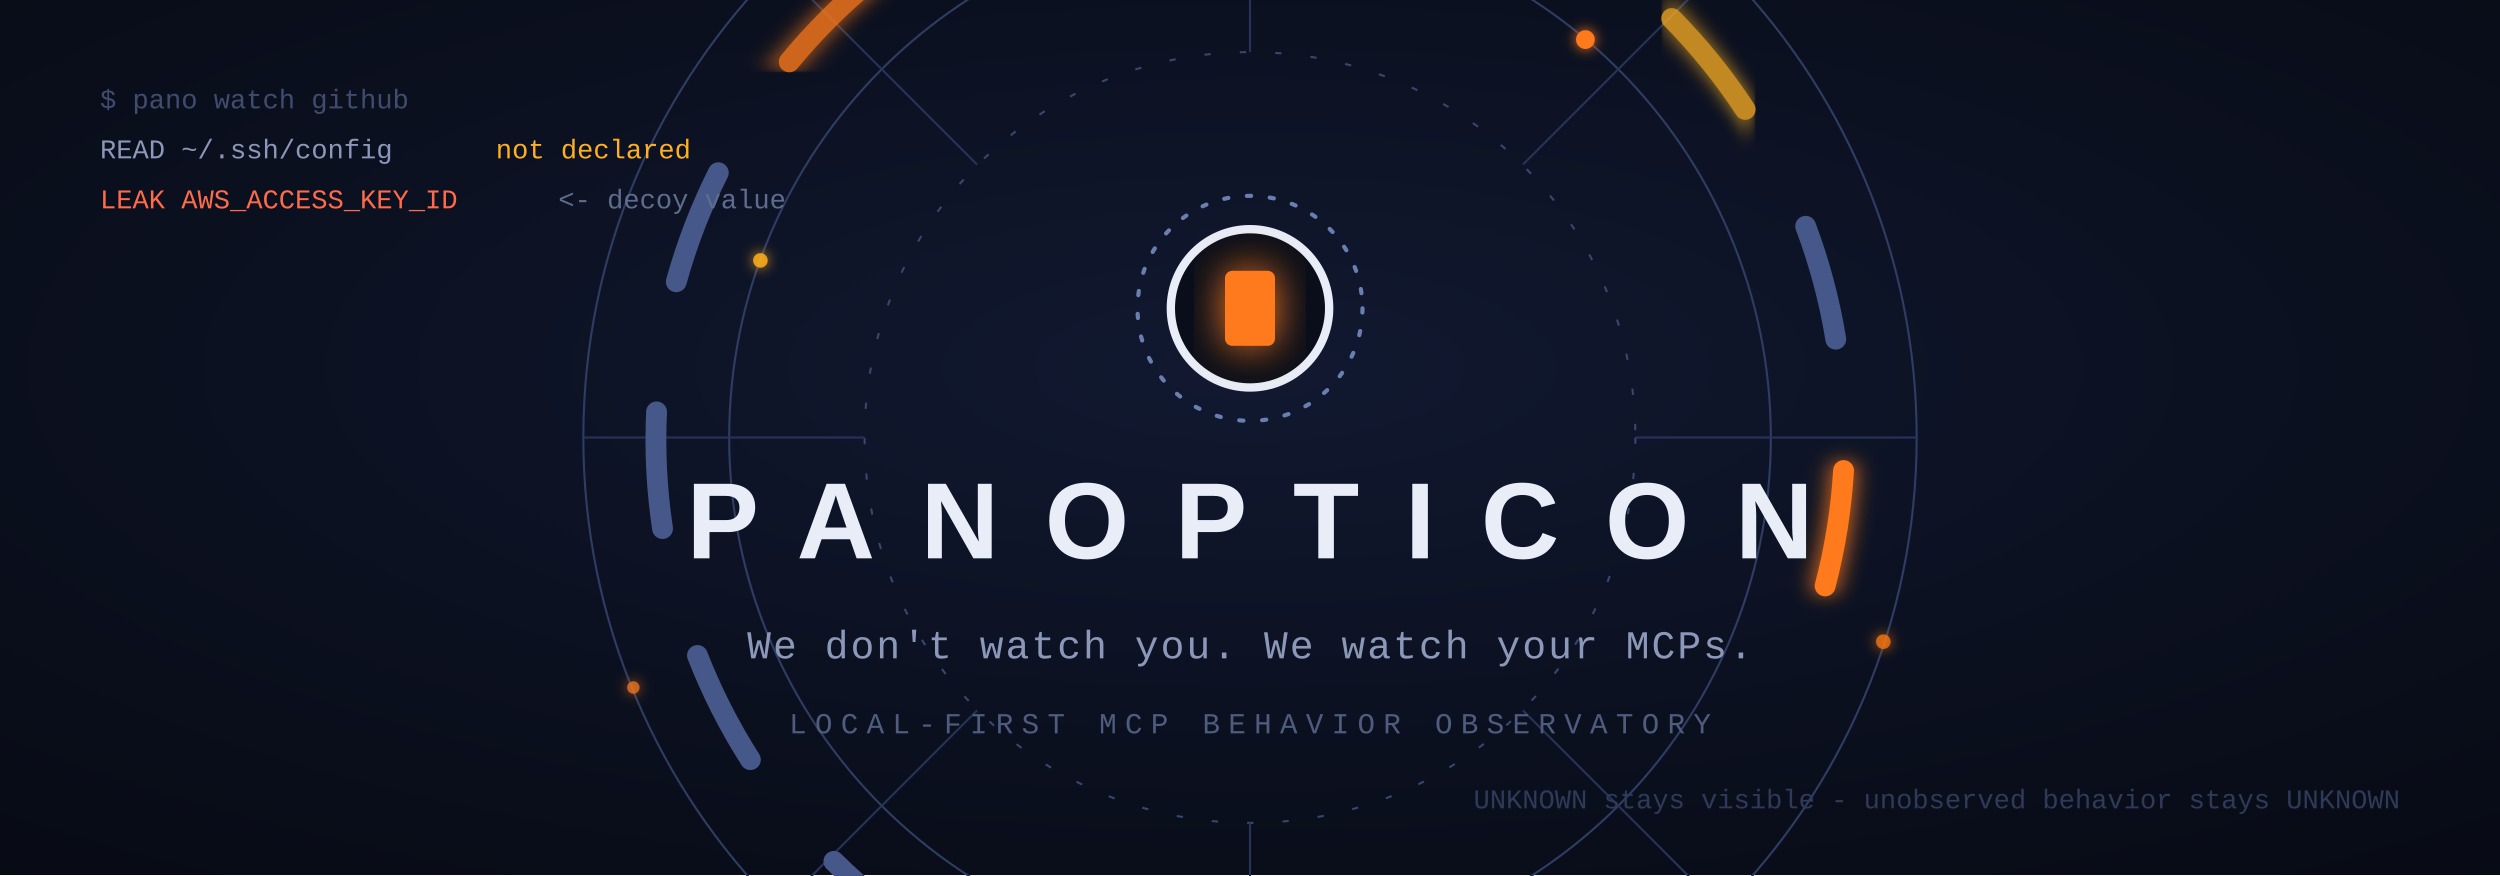
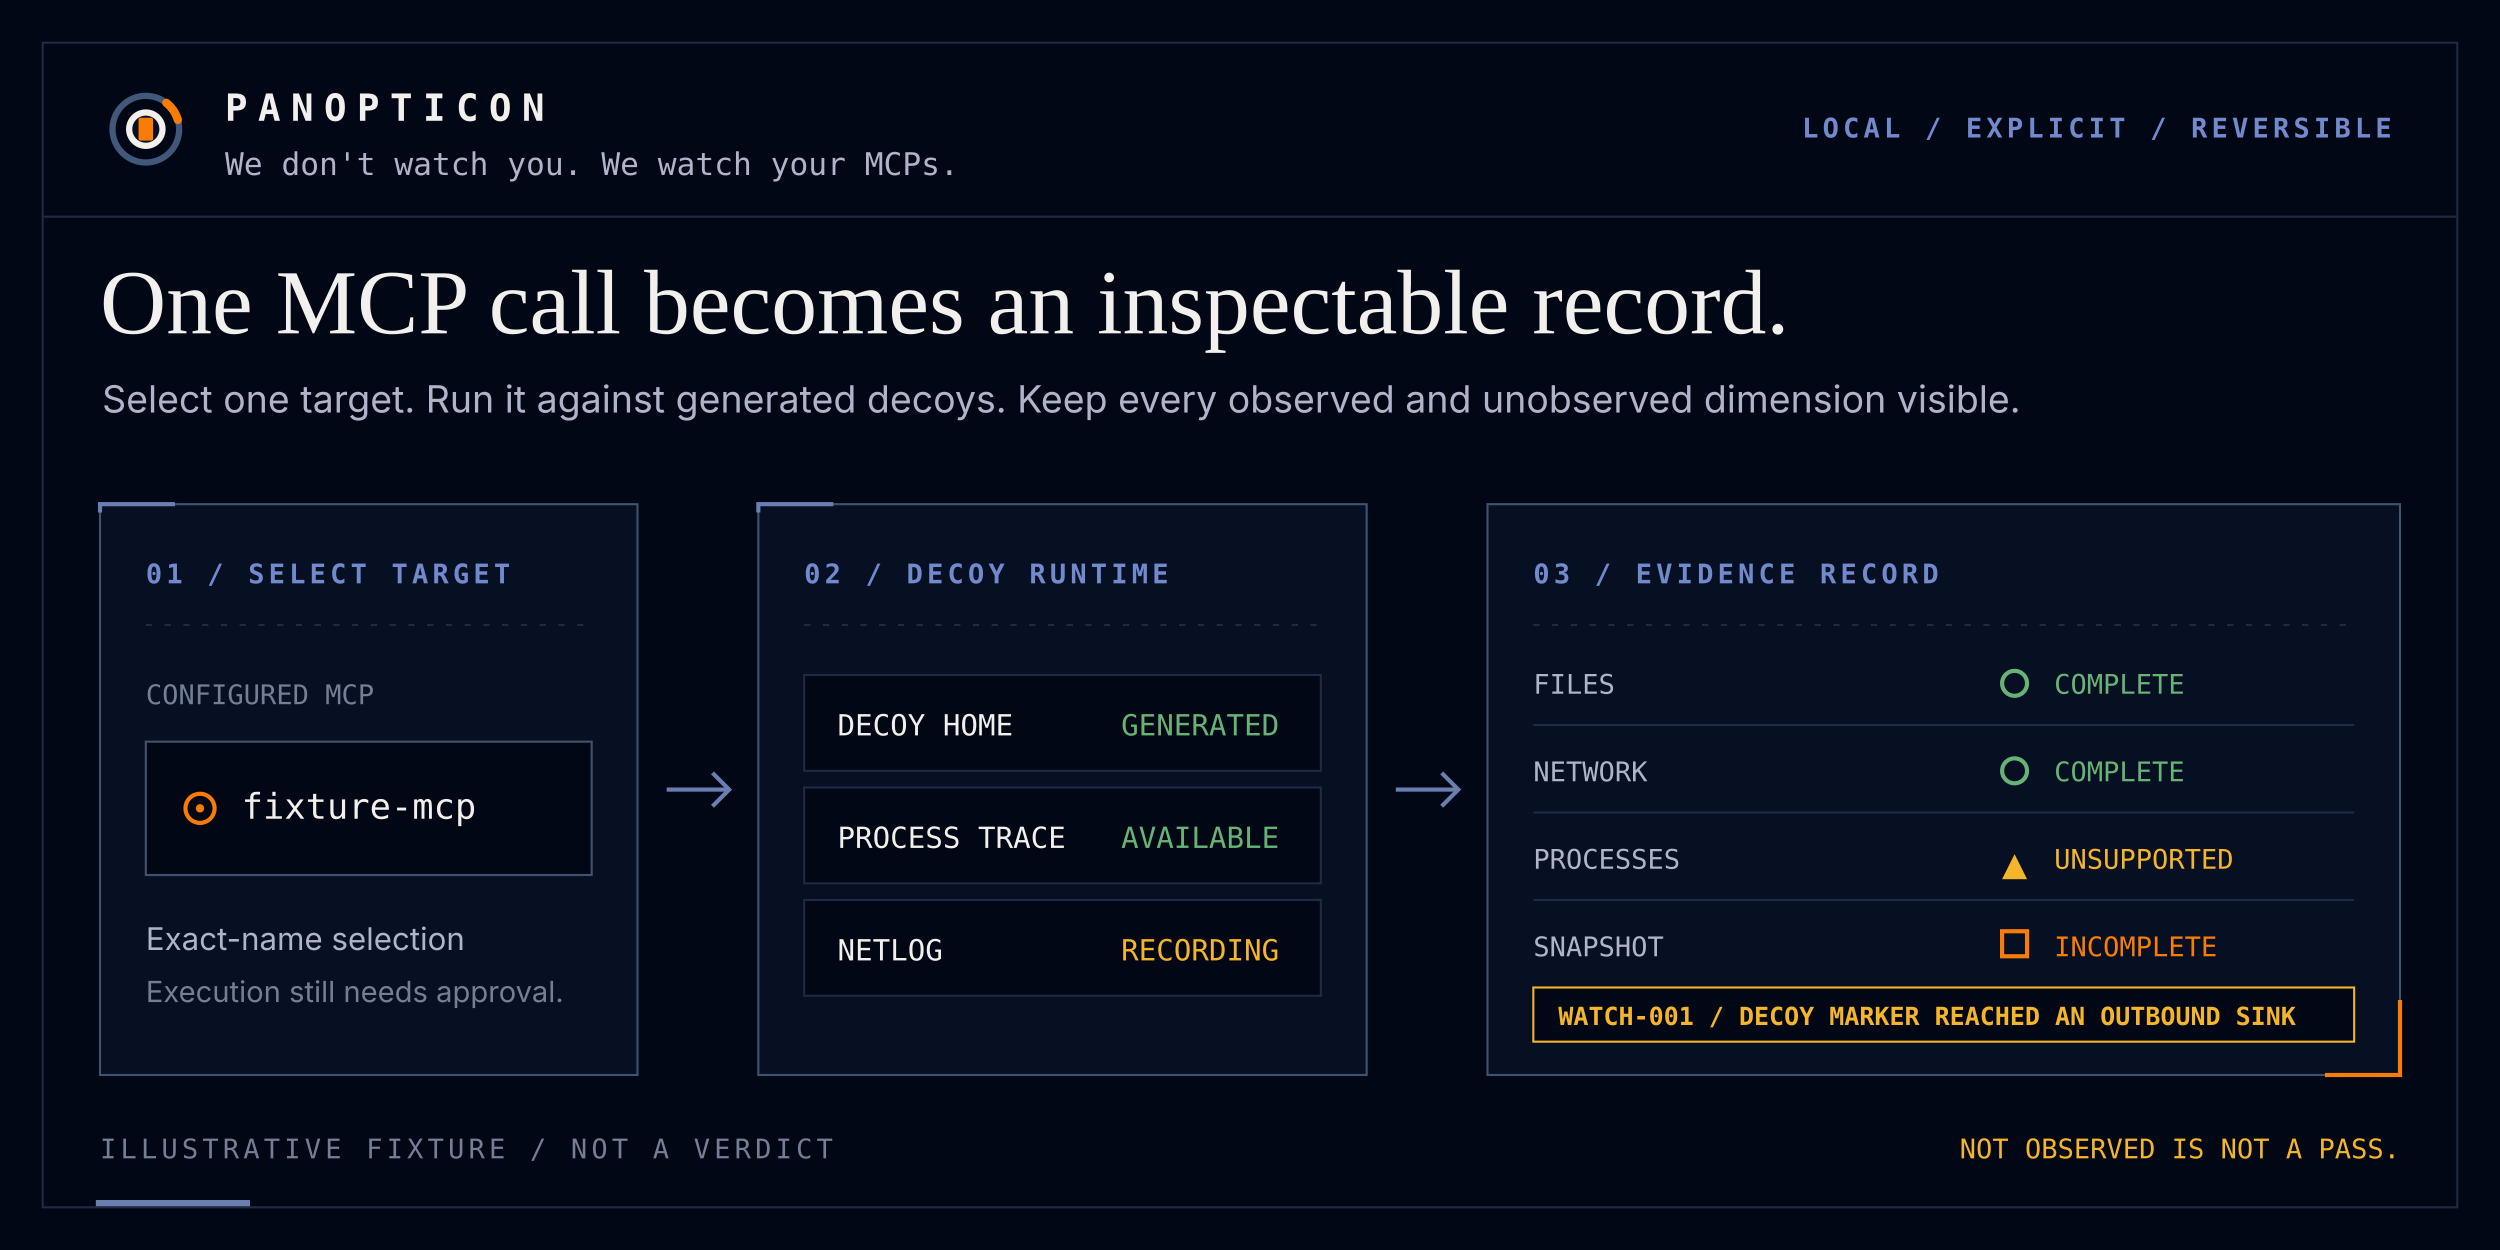
- <svg xmlns="http://www.w3.org/2000/svg" width="1200" height="420" viewBox="0 0 1200 420" fill="none">
-   <defs>
-     <radialGradient id="bg" cx="50%" cy="42%" r="80%">
-       <stop offset="0%" stop-color="#111931" />
-       <stop offset="55%" stop-color="#0B101F" />
-       <stop offset="100%" stop-color="#070A13" />
-     </radialGradient>
-     <linearGradient id="beam" x1="0" y1="0" x2="1" y2="0">
-       <stop offset="0%" stop-color="#FF7A1A" stop-opacity="0" />
-       <stop offset="100%" stop-color="#FF7A1A" stop-opacity="0.25" />
-     </linearGradient>
-     <filter id="glow" x="-60%" y="-60%" width="220%" height="220%">
-       <feGaussianBlur stdDeviation="5" result="b" />
-       <feMerge>
-         <feMergeNode in="b" />
-         <feMergeNode in="SourceGraphic" />
-       </feMerge>
-     </filter>
-     <filter id="dotglow" x="-140%" y="-140%" width="380%" height="380%">
-       <feGaussianBlur stdDeviation="3" result="b" />
-       <feMerge>
-         <feMergeNode in="b" />
-         <feMergeNode in="SourceGraphic" />
-       </feMerge>
-     </filter>
-     <filter id="softglow" x="-60%" y="-60%" width="220%" height="220%">
-       <feGaussianBlur stdDeviation="10" result="b" />
-       <feMerge>
-         <feMergeNode in="b" />
-         <feMergeNode in="SourceGraphic" />
-       </feMerge>
-     </filter>
-   </defs>
-   <rect width="1200" height="420" fill="url(#bg)" />
-   <g transform="translate(600 210)">
-     <circle r="320" stroke="#2E3D63" stroke-width="1" fill="none" />
-     <circle r="250" stroke="#2E3D63" stroke-width="1" fill="none" />
-     <circle r="185" stroke="#35486F" stroke-width="1" fill="none" stroke-dasharray="3 14" />
-     <g stroke="#26345A" stroke-width="1">
-       <path d="M0 -320 L0 -185" />
-       <path d="M0 320 L0 185" />
-       <path d="M-320 0 L-185 0" />
-       <path d="M320 0 L185 0" />
-       <path d="M-226 -226 L-131 -131" />
-       <path d="M226 -226 L131 -131" />
-       <path d="M-226 226 L-131 131" />
-       <path d="M226 226 L131 131" />
-     </g>
-     <g stroke="#46588A" stroke-width="10" stroke-linecap="round">
-       <g id="tick">
-         <path d="M-14 -285 A285 285 0 0 1 42 -282" fill="none" />
-       </g>
-       <use href="#tick" transform="rotate(24)" />
-       <use href="#tick" transform="rotate(72)" />
-       <use href="#tick" transform="rotate(144)" />
-       <use href="#tick" transform="rotate(168)" />
-       <use href="#tick" transform="rotate(192)" />
-       <use href="#tick" transform="rotate(216)" />
-       <use href="#tick" transform="rotate(240)" />
-       <use href="#tick" transform="rotate(264)" />
-       <use href="#tick" transform="rotate(288)" />
-       <use href="#tick" transform="rotate(336)" />
-     </g>
-     <path d="M-14 -285 A285 285 0 0 1 42 -282" transform="rotate(96)" fill="none" stroke="#FF7A1A" stroke-width="10" stroke-linecap="round" filter="url(#glow)" />
-     <path d="M-14 -285 A285 285 0 0 1 42 -282" transform="rotate(312)" fill="none" stroke="#FF7A1A" stroke-width="10" stroke-linecap="round" opacity="0.8" filter="url(#glow)" />
-     <path d="M-14 -285 A285 285 0 0 1 42 -282" transform="rotate(48)" fill="none" stroke="#FFB020" stroke-width="10" stroke-linecap="round" opacity="0.75" filter="url(#glow)" />
-     <g filter="url(#dotglow)">
-       <circle cx="161" cy="-191" r="4.5" fill="#FF7A1A" />
-       <circle cx="-235" cy="-85" r="3.5" fill="#FFB020" opacity="0.85" />
-       <circle cx="-296" cy="120" r="3" fill="#FF7A1A" opacity="0.7" />
-       <circle cx="304" cy="98" r="3.5" fill="#FF7A1A" opacity="0.75" />
-       <circle cx="-90" cy="-244" r="2.8" fill="#FFB020" opacity="0.6" />
+ <svg xmlns="http://www.w3.org/2000/svg" width="1200" height="600" viewBox="0 0 1200 600" fill="none" role="img" aria-labelledby="title desc">
+   <rect width="1200" height="600" fill="#010714" />
+   <rect x="20.5" y="20.5" width="1159" height="559" stroke="#1D2B43" />
+   <path d="M21 104H1179" stroke="#1D2B43" />
+   <path d="M46 579H120V576H46V579Z" fill="#6B7EB0" />
+   <g transform="translate(48 40)">
+     <rect width="44" height="44" rx="10" fill="#010714" />
+     <circle cx="22" cy="22" r="16" stroke="#42587B" stroke-width="3" />
+     <circle cx="22" cy="22" r="16" stroke="#FB7C05" stroke-width="4" stroke-linecap="round" stroke-dasharray="10 91" transform="rotate(-52 22 22)" />
+     <circle cx="22" cy="22" r="8" fill="#071022" stroke="#F2F0ED" stroke-width="3" />
+     <rect x="18.5" y="16.5" width="7" height="11" rx="1" fill="#FB7C05" />
+   </g>
+   <g font-family="ui-monospace, SFMono-Regular, Menlo, Consolas, monospace">
+     <text x="108" y="58" fill="#F2F0ED" font-size="18" font-weight="700" letter-spacing="5">PANOPTICON</text>
+     <text x="108" y="84" fill="#AFB5C9" font-size="15">We don't watch you. We watch your MCPs.</text>
+     <text x="1148" y="66" text-anchor="end" fill="#7189CD" font-size="13" font-weight="700" letter-spacing="2">LOCAL / EXPLICIT / REVERSIBLE</text>
+   </g>
+   <g font-family="Georgia, 'Times New Roman', serif">
+     <text x="48" y="160" fill="#F2F0ED" font-size="44">One MCP call becomes an inspectable record.</text>
+   </g>
+   <text x="49" y="198" fill="#AFB5C9" font-size="18" font-family="-apple-system, BlinkMacSystemFont, 'Segoe UI', sans-serif">Select one target. Run it against generated decoys. Keep every observed and unobserved dimension visible.</text>
+   <g transform="translate(48 242)">
+     <rect width="258" height="274" fill="#071022" stroke="#40536E" />
+     <path d="M0 4V0H36" stroke="#6B7EB0" stroke-width="2" />
+     <text x="22" y="38" fill="#7189CD" font-size="13" font-weight="700" letter-spacing="2" font-family="ui-monospace, SFMono-Regular, Menlo, Consolas, monospace">01 / SELECT TARGET</text>
+     <path d="M22 58H236" stroke="#1D2B43" stroke-dasharray="3 6" />
+     <text x="22" y="96" fill="#747E94" font-size="13" font-family="ui-monospace, SFMono-Regular, Menlo, Consolas, monospace">CONFIGURED MCP</text>
+     <rect x="22" y="114" width="214" height="64" fill="#010714" stroke="#40536E" />
+     <circle cx="48" cy="146" r="7" stroke="#FB7C05" stroke-width="2" />
+     <circle cx="48" cy="146" r="2" fill="#FB7C05" />
+     <text x="68" y="151" fill="#F2F0ED" font-size="17" font-family="ui-monospace, SFMono-Regular, Menlo, Consolas, monospace">fixture-mcp</text>
+     <text x="22" y="214" fill="#AFB5C9" font-size="15" font-family="-apple-system, BlinkMacSystemFont, 'Segoe UI', sans-serif">Exact-name selection</text>
+     <text x="22" y="239" fill="#747E94" font-size="14" font-family="-apple-system, BlinkMacSystemFont, 'Segoe UI', sans-serif">Execution still needs approval.</text>
+   </g>
+   <g stroke="#6B7EB0" stroke-width="2">
+     <path d="M320 379H350" />
+     <path d="M342 371L350 379L342 387" />
+   </g>
+   <g transform="translate(364 242)">
+     <rect width="292" height="274" fill="#071022" stroke="#40536E" />
+     <path d="M0 4V0H36" stroke="#6B7EB0" stroke-width="2" />
+     <text x="22" y="38" fill="#7189CD" font-size="13" font-weight="700" letter-spacing="2" font-family="ui-monospace, SFMono-Regular, Menlo, Consolas, monospace">02 / DECOY RUNTIME</text>
+     <path d="M22 58H270" stroke="#1D2B43" stroke-dasharray="3 6" />
+     <g font-family="ui-monospace, SFMono-Regular, Menlo, Consolas, monospace" font-size="14">
+       <rect x="22" y="82" width="248" height="46" fill="#010714" stroke="#1D2B43" />
+       <text x="38" y="111" fill="#F2F0ED">DECOY HOME</text>
+       <text x="250" y="111" text-anchor="end" fill="#67B376">GENERATED</text>
+       <rect x="22" y="136" width="248" height="46" fill="#010714" stroke="#1D2B43" />
+       <text x="38" y="165" fill="#F2F0ED">PROCESS TRACE</text>
+       <text x="250" y="165" text-anchor="end" fill="#67B376">AVAILABLE</text>
+       <rect x="22" y="190" width="248" height="46" fill="#010714" stroke="#1D2B43" />
+       <text x="38" y="219" fill="#F2F0ED">NETLOG</text>
+       <text x="250" y="219" text-anchor="end" fill="#F5B52B">RECORDING</text>
    </g>
  </g>
-   <g transform="translate(600 148)">
-     <circle r="54" stroke="#6B7EB0" stroke-width="2" fill="none" stroke-dasharray="2 9" stroke-linecap="round" />
-     <circle r="38" stroke="#E8EDF7" stroke-width="4" fill="#0A0E1A" />
-     <rect x="-12" y="-18" width="24" height="36" rx="3.5" fill="#FF7A1A" filter="url(#softglow)" />
+   <g stroke="#6B7EB0" stroke-width="2">
+     <path d="M670 379H700" />
+     <path d="M692 371L700 379L692 387" />
  </g>
-   <text x="600" y="268" text-anchor="middle" fill="#E8EDF7" font-family="Futura, 'Avenir Next', 'Helvetica Neue', Arial, sans-serif" font-size="52" font-weight="700" letter-spacing="22">PANOPTICON</text>
-   <text x="600" y="316" text-anchor="middle" fill="#8B98B8" font-family="SFMono-Regular, Menlo, Consolas, 'Liberation Mono', monospace" font-size="19" letter-spacing="1">We don't watch you. We watch your MCPs.</text>
-   <text x="600" y="352" text-anchor="middle" fill="#4E5C7E" font-family="SFMono-Regular, Menlo, Consolas, 'Liberation Mono', monospace" font-size="14" letter-spacing="4">LOCAL-FIRST MCP BEHAVIOR OBSERVATORY</text>
-   <g font-family="SFMono-Regular, Menlo, Consolas, 'Liberation Mono', monospace" font-size="13">
-     <text x="48" y="52" fill="#3E4C6E">$ pano watch github</text>
-     <text x="48" y="76" fill="#8B98B8">READ  ~/.ssh/config</text>
-     <text x="238" y="76" fill="#FFB020">not declared</text>
-     <text x="48" y="100" fill="#FF6B4A">LEAK  AWS_ACCESS_KEY_ID</text>
-     <text x="268" y="100" fill="#5E6C8E">&lt;- decoy value</text>
-     <text x="1152" y="388" text-anchor="end" fill="#2E3A58">UNKNOWN stays visible - unobserved behavior stays UNKNOWN</text>
+   <g transform="translate(714 242)">
+     <rect width="438" height="274" fill="#071022" stroke="#40536E" />
+     <path d="M402 274H438V238" stroke="#FB7C05" stroke-width="2" />
+     <text x="22" y="38" fill="#7189CD" font-size="13" font-weight="700" letter-spacing="2" font-family="ui-monospace, SFMono-Regular, Menlo, Consolas, monospace">03 / EVIDENCE RECORD</text>
+     <path d="M22 58H416" stroke="#1D2B43" stroke-dasharray="3 6" />
+     <g font-family="ui-monospace, SFMono-Regular, Menlo, Consolas, monospace" font-size="13">
+       <text x="22" y="91" fill="#AFB5C9">FILES</text>
+       <circle cx="253" cy="86" r="6" stroke="#67B376" stroke-width="2" />
+       <text x="272" y="91" fill="#67B376">COMPLETE</text>
+       <path d="M22 106H416" stroke="#1D2B43" />
+       <text x="22" y="133" fill="#AFB5C9">NETWORK</text>
+       <circle cx="253" cy="128" r="6" stroke="#67B376" stroke-width="2" />
+       <text x="272" y="133" fill="#67B376">COMPLETE</text>
+       <path d="M22 148H416" stroke="#1D2B43" />
+       <text x="22" y="175" fill="#AFB5C9">PROCESSES</text>
+       <path d="M247 180L253 168L259 180H247Z" fill="#F5B52B" />
+       <text x="272" y="175" fill="#F5B52B">UNSUPPORTED</text>
+       <path d="M22 190H416" stroke="#1D2B43" />
+       <text x="22" y="217" fill="#AFB5C9">SNAPSHOT</text>
+       <rect x="247" y="205" width="12" height="12" stroke="#FB7C05" stroke-width="2" />
+       <text x="272" y="217" fill="#FB7C05">INCOMPLETE</text>
+     </g>
+     <rect x="22" y="232" width="394" height="26" fill="#010714" stroke="#F5B52B" />
+     <text x="34" y="250" fill="#F5B52B" font-size="12" font-weight="700" font-family="ui-monospace, SFMono-Regular, Menlo, Consolas, monospace">WATCH-001 / DECOY MARKER REACHED AN OUTBOUND SINK</text>
  </g>
+   <text x="48" y="556" fill="#747E94" font-size="13" letter-spacing="2" font-family="ui-monospace, SFMono-Regular, Menlo, Consolas, monospace">ILLUSTRATIVE FIXTURE / NOT A VERDICT</text>
+   <text x="1152" y="556" text-anchor="end" fill="#F5B52B" font-size="13" font-family="ui-monospace, SFMono-Regular, Menlo, Consolas, monospace">NOT OBSERVED IS NOT A PASS.</text>
</svg>
